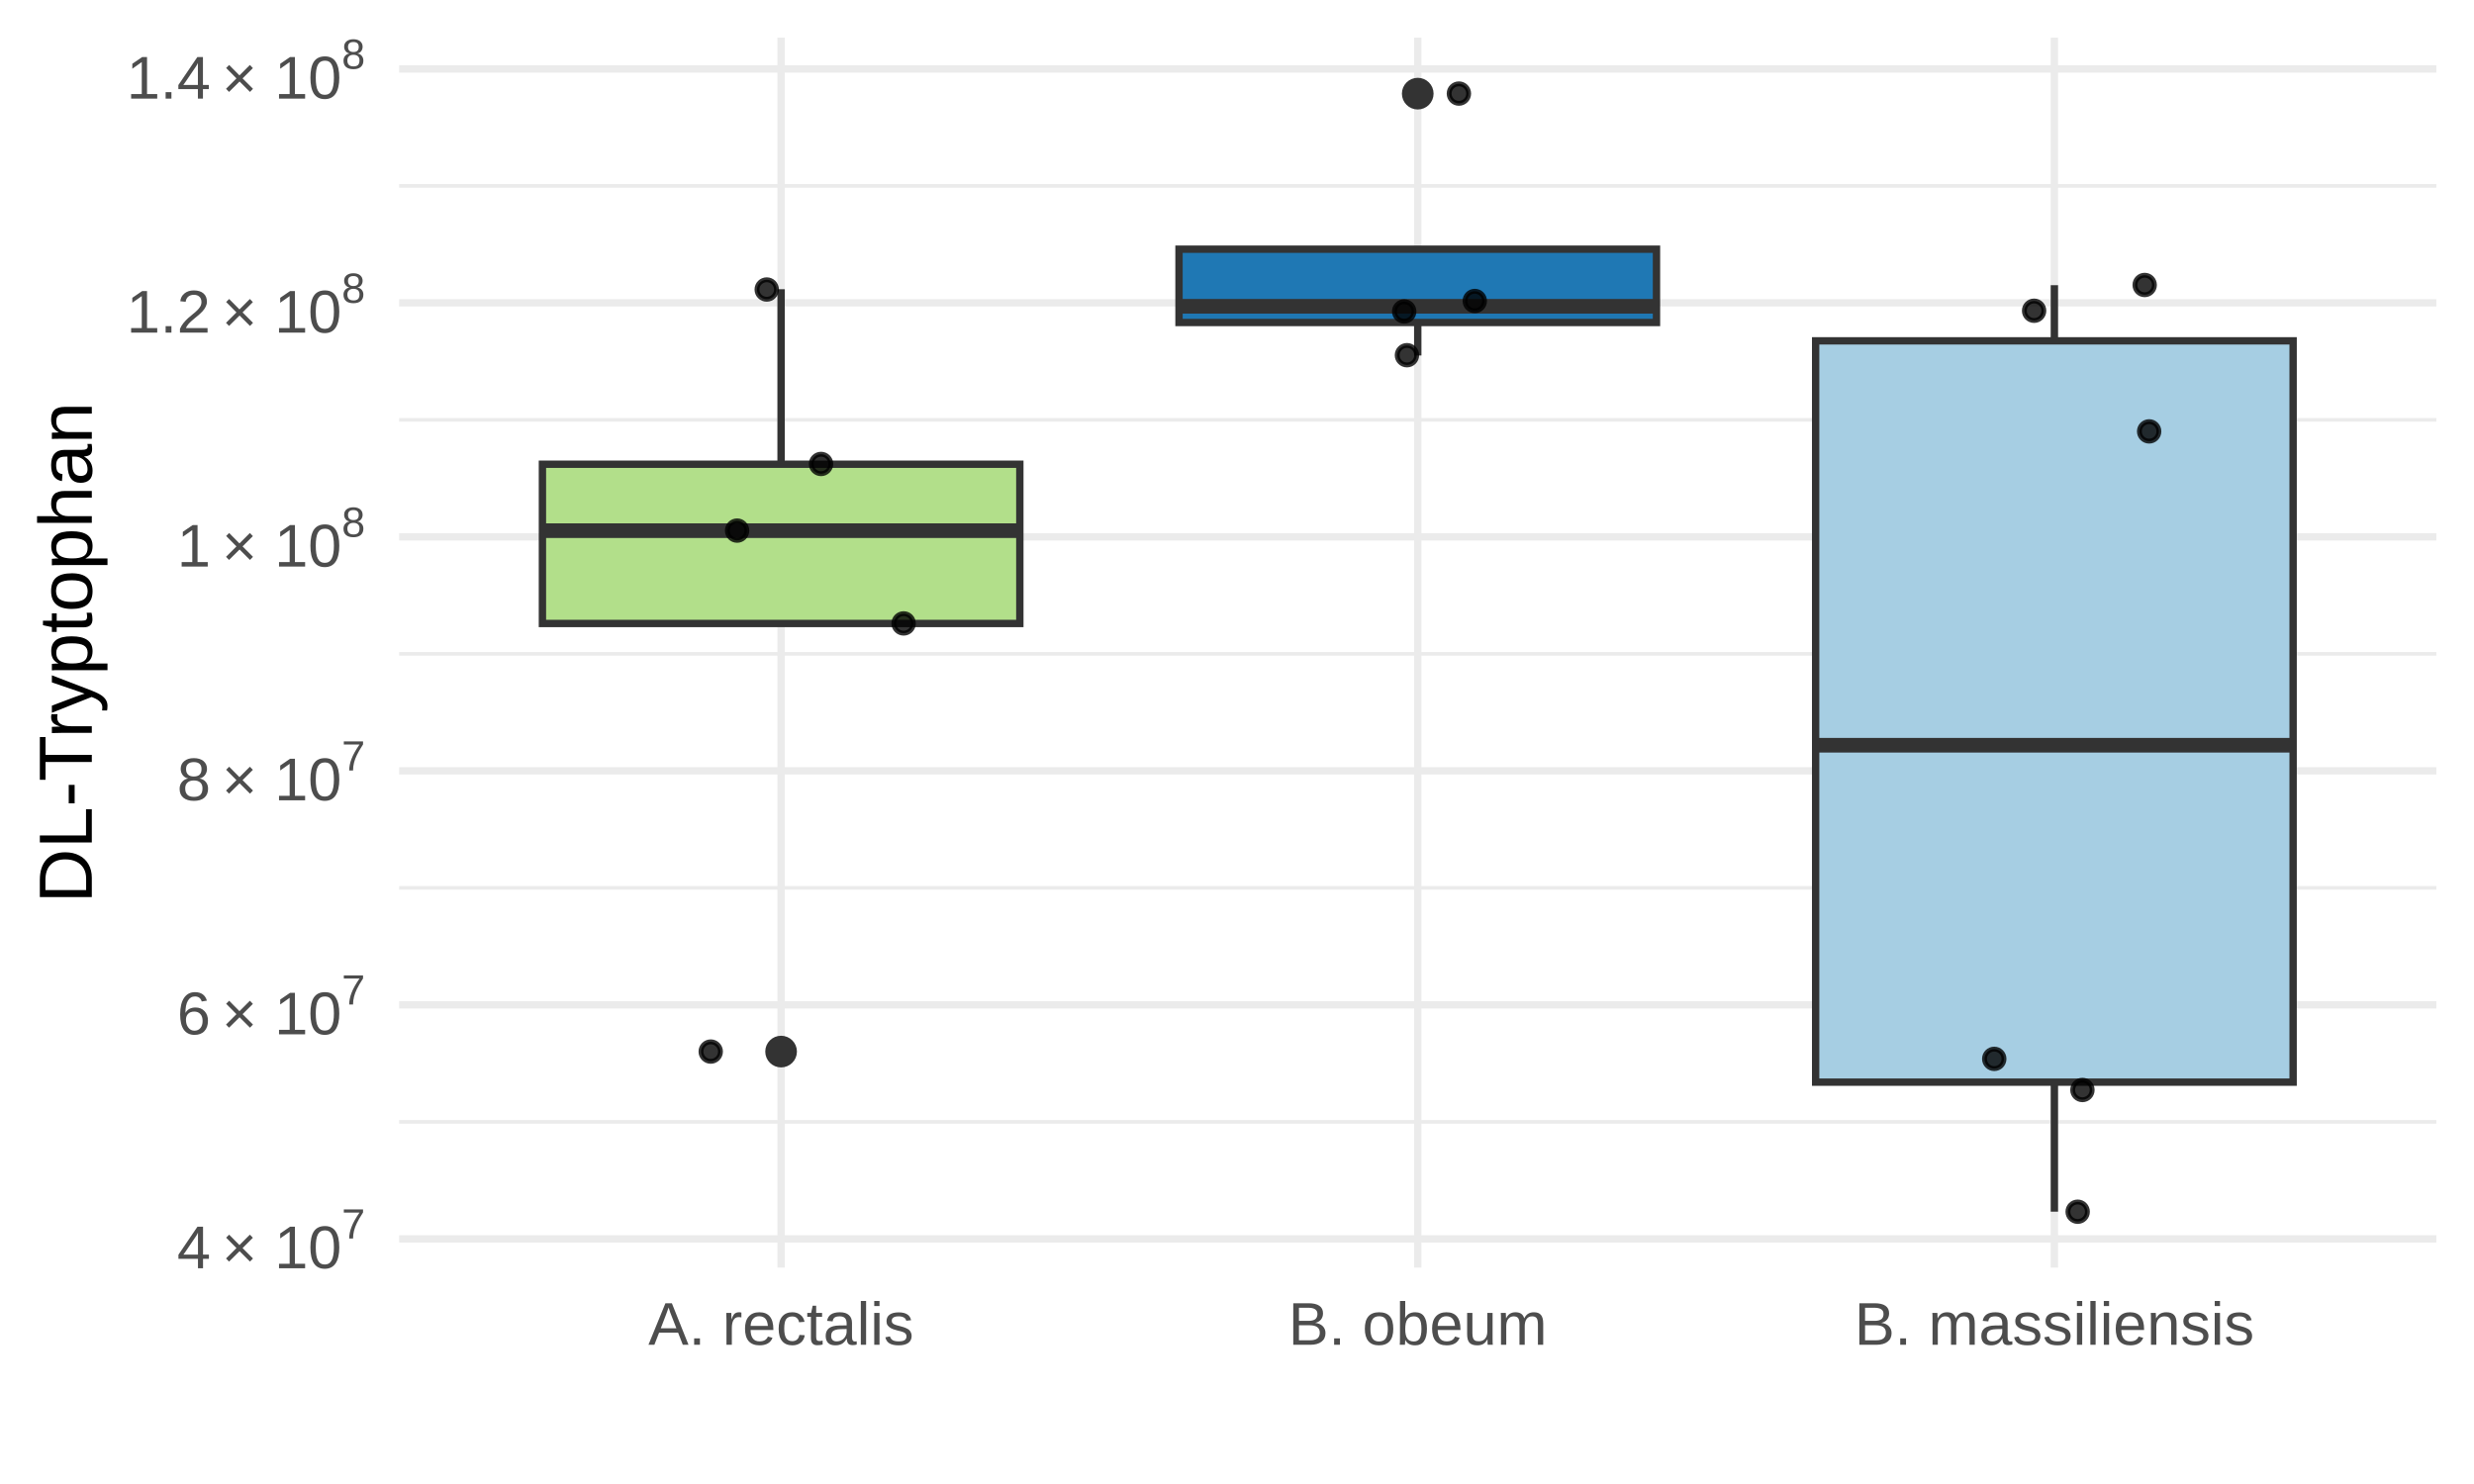
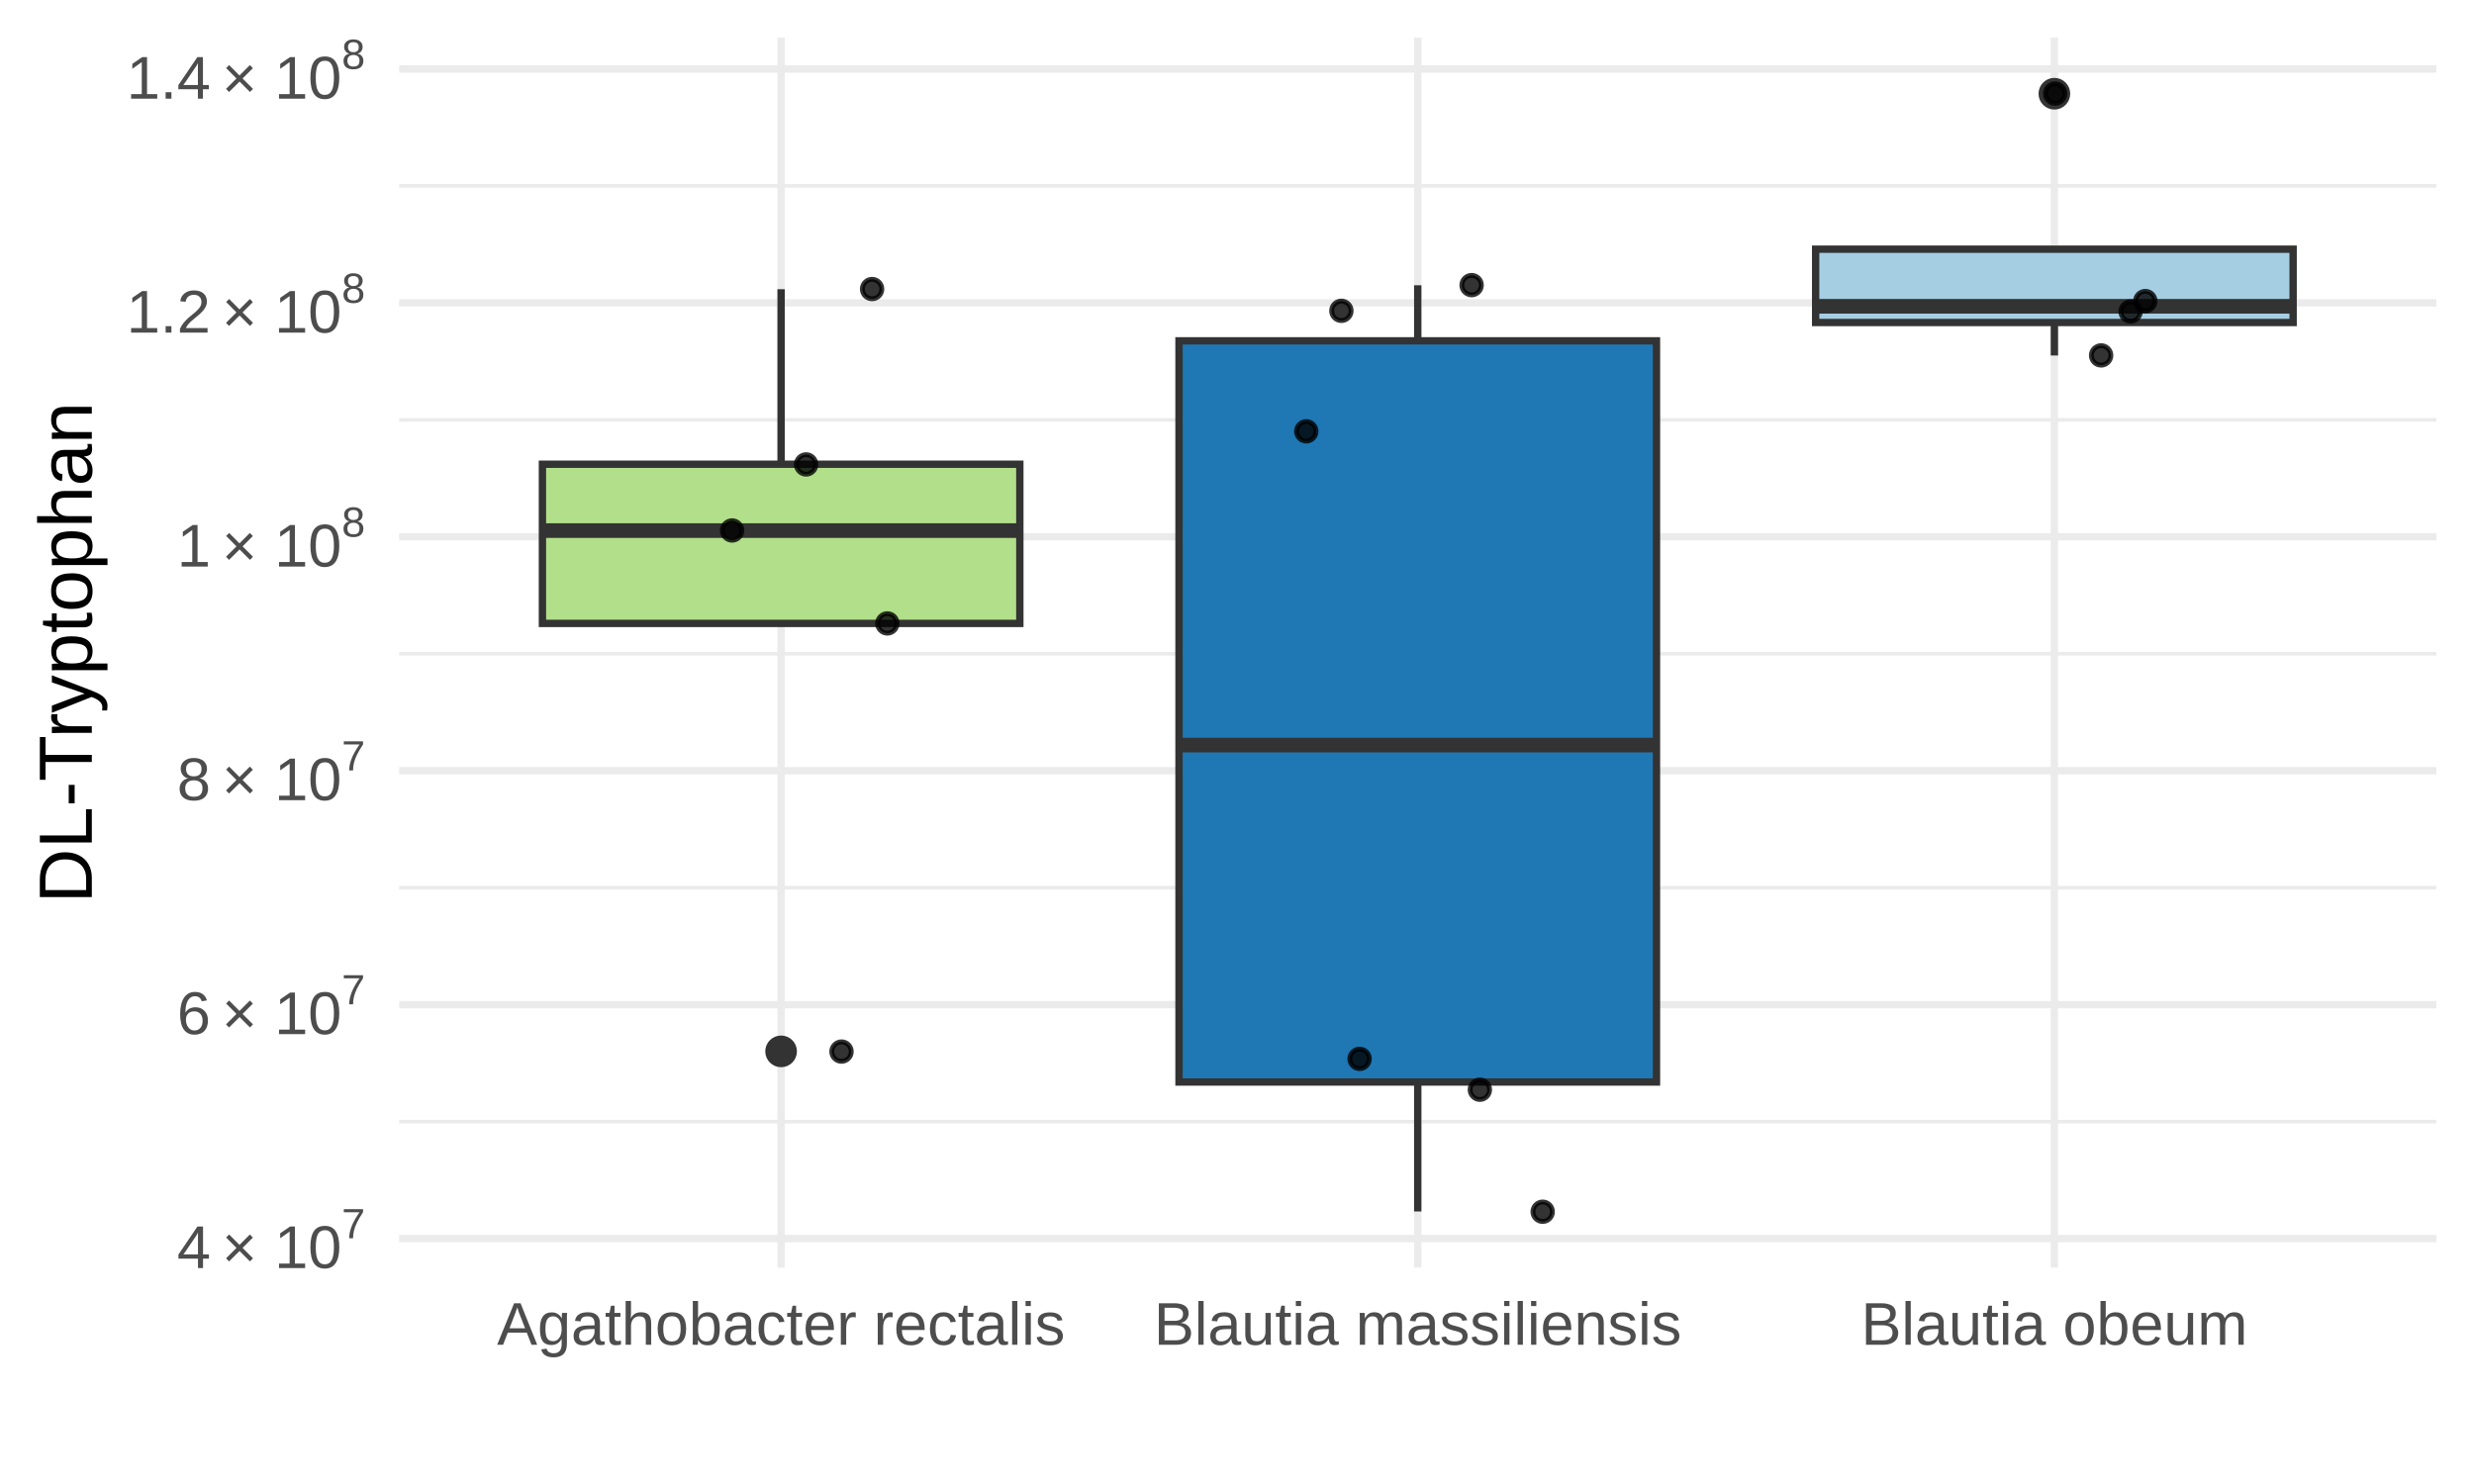
<svg xmlns="http://www.w3.org/2000/svg" class="svglite" width="360.00pt" height="216.00pt" viewBox="0 0 360.00 216.00">
  <defs>
    <style type="text/css">
    .svglite line, .svglite polyline, .svglite polygon, .svglite path, .svglite rect, .svglite circle {
      fill: none;
      stroke: #000000;
      stroke-linecap: round;
      stroke-linejoin: round;
      stroke-miterlimit: 10.00;
    }
    .svglite text {
      white-space: pre;
    }
  </style>
  </defs>
  <rect width="100%" height="100%" style="stroke: none; fill: none;" />
  <defs>
    <clipPath id="cpMC4wMHwzNjAuMDB8MC4wMHwyMTYuMDA=">
      <rect x="0.00" y="0.00" width="360.00" height="216.00" />
    </clipPath>
  </defs>
  <g clip-path="url(#cpMC4wMHwzNjAuMDB8MC4wMHwyMTYuMDA=)">
</g>
  <defs>
    <clipPath id="cpNTguMDh8MzU0LjUyfDUuNDh8MTg0LjUw">
      <rect x="58.08" y="5.48" width="296.44" height="179.02" />
    </clipPath>
  </defs>
  <g clip-path="url(#cpNTguMDh8MzU0LjUyfDUuNDh8MTg0LjUw)">
-     <polyline points="58.08,163.29 354.52,163.29 " style="stroke-width: 0.53; stroke: #EBEBEB; stroke-linecap: butt;" />
-     <polyline points="58.08,129.23 354.52,129.23 " style="stroke-width: 0.53; stroke: #EBEBEB; stroke-linecap: butt;" />
-     <polyline points="58.08,95.17 354.52,95.17 " style="stroke-width: 0.53; stroke: #EBEBEB; stroke-linecap: butt;" />
+     <polyline points="58.08,163.26 354.52,163.26 " style="stroke-width: 0.53; stroke: #EBEBEB; stroke-linecap: butt;" />
+     <polyline points="58.08,129.21 354.52,129.21 " style="stroke-width: 0.53; stroke: #EBEBEB; stroke-linecap: butt;" />
+     <polyline points="58.08,95.16 354.52,95.16 " style="stroke-width: 0.53; stroke: #EBEBEB; stroke-linecap: butt;" />
    <polyline points="58.08,61.11 354.52,61.11 " style="stroke-width: 0.53; stroke: #EBEBEB; stroke-linecap: butt;" />
    <polyline points="58.08,27.06 354.52,27.06 " style="stroke-width: 0.53; stroke: #EBEBEB; stroke-linecap: butt;" />
-     <polyline points="58.08,180.32 354.52,180.32 " style="stroke-width: 1.07; stroke: #EBEBEB; stroke-linecap: butt;" />
-     <polyline points="58.08,146.26 354.52,146.26 " style="stroke-width: 1.07; stroke: #EBEBEB; stroke-linecap: butt;" />
-     <polyline points="58.08,112.20 354.52,112.20 " style="stroke-width: 1.07; stroke: #EBEBEB; stroke-linecap: butt;" />
-     <polyline points="58.08,78.14 354.52,78.14 " style="stroke-width: 1.07; stroke: #EBEBEB; stroke-linecap: butt;" />
-     <polyline points="58.08,44.08 354.52,44.08 " style="stroke-width: 1.07; stroke: #EBEBEB; stroke-linecap: butt;" />
-     <polyline points="58.08,10.03 354.52,10.03 " style="stroke-width: 1.07; stroke: #EBEBEB; stroke-linecap: butt;" />
+     <polyline points="58.08,180.28 354.52,180.28 " style="stroke-width: 1.07; stroke: #EBEBEB; stroke-linecap: butt;" />
+     <polyline points="58.08,146.23 354.52,146.23 " style="stroke-width: 1.07; stroke: #EBEBEB; stroke-linecap: butt;" />
+     <polyline points="58.08,112.18 354.52,112.18 " style="stroke-width: 1.07; stroke: #EBEBEB; stroke-linecap: butt;" />
+     <polyline points="58.08,78.13 354.52,78.13 " style="stroke-width: 1.07; stroke: #EBEBEB; stroke-linecap: butt;" />
+     <polyline points="58.08,44.09 354.52,44.09 " style="stroke-width: 1.07; stroke: #EBEBEB; stroke-linecap: butt;" />
+     <polyline points="58.08,10.04 354.52,10.04 " style="stroke-width: 1.07; stroke: #EBEBEB; stroke-linecap: butt;" />
    <polyline points="113.66,184.50 113.66,5.48 " style="stroke-width: 1.07; stroke: #EBEBEB; stroke-linecap: butt;" />
    <polyline points="206.30,184.50 206.30,5.48 " style="stroke-width: 1.07; stroke: #EBEBEB; stroke-linecap: butt;" />
    <polyline points="298.94,184.50 298.94,5.48 " style="stroke-width: 1.07; stroke: #EBEBEB; stroke-linecap: butt;" />
-     <circle cx="113.66" cy="153.06" r="1.95" style="stroke-width: 0.71; stroke: #333333; fill: #333333;" />
+     <circle cx="113.66" cy="153.03" r="1.95" style="stroke-width: 0.71; stroke: #333333; fill: #333333;" />
    <line x1="113.66" y1="67.57" x2="113.66" y2="42.10" style="stroke-width: 1.07; stroke: #333333; stroke-linecap: butt;" />
-     <line x1="113.66" y1="90.75" x2="113.66" y2="90.75" style="stroke-width: 1.07; stroke: #333333; stroke-linecap: butt;" />
-     <polygon points="78.93,67.57 78.93,90.75 148.40,90.75 148.40,67.57 78.93,67.57 " style="stroke-width: 1.07; stroke: #333333; stroke-linecap: butt; stroke-linejoin: miter; fill: #B2DF8A;" />
-     <line x1="78.93" y1="77.24" x2="148.40" y2="77.24" style="stroke-width: 2.13; stroke: #333333; stroke-linecap: butt; stroke-linejoin: miter;" />
-     <circle cx="206.30" cy="13.63" r="1.95" style="stroke-width: 0.71; stroke: #333333; fill: #333333;" />
-     <line x1="206.30" y1="36.27" x2="206.30" y2="36.27" style="stroke-width: 1.07; stroke: #333333; stroke-linecap: butt;" />
-     <line x1="206.30" y1="46.94" x2="206.30" y2="51.74" style="stroke-width: 1.07; stroke: #333333; stroke-linecap: butt;" />
-     <polygon points="171.56,36.27 171.56,46.94 241.04,46.94 241.04,36.27 171.56,36.27 " style="stroke-width: 1.07; stroke: #333333; stroke-linecap: butt; stroke-linejoin: miter; fill: #1F78B4;" />
-     <line x1="171.56" y1="44.58" x2="241.04" y2="44.58" style="stroke-width: 2.13; stroke: #333333; stroke-linecap: butt; stroke-linejoin: miter;" />
-     <line x1="298.94" y1="49.61" x2="298.94" y2="41.51" style="stroke-width: 1.07; stroke: #333333; stroke-linecap: butt;" />
-     <line x1="298.94" y1="157.51" x2="298.94" y2="176.36" style="stroke-width: 1.07; stroke: #333333; stroke-linecap: butt;" />
-     <polygon points="264.20,49.61 264.20,157.51 333.68,157.51 333.68,49.61 264.20,49.61 " style="stroke-width: 1.07; stroke: #333333; stroke-linecap: butt; stroke-linejoin: miter; fill: #A6CEE3;" />
-     <line x1="264.20" y1="108.47" x2="333.68" y2="108.47" style="stroke-width: 2.13; stroke: #333333; stroke-linecap: butt; stroke-linejoin: miter;" />
-     <circle cx="214.60" cy="43.81" r="1.42" style="stroke-width: 0.71; stroke: #000000; stroke-opacity: 0.80; fill: #000000; fill-opacity: 0.80;" />
-     <circle cx="303.02" cy="158.65" r="1.42" style="stroke-width: 0.71; stroke: #000000; stroke-opacity: 0.80; fill: #000000; fill-opacity: 0.80;" />
-     <circle cx="107.26" cy="77.23" r="1.42" style="stroke-width: 0.71; stroke: #000000; stroke-opacity: 0.80; fill: #000000; fill-opacity: 0.80;" />
-     <circle cx="111.57" cy="42.14" r="1.42" style="stroke-width: 0.71; stroke: #000000; stroke-opacity: 0.80; fill: #000000; fill-opacity: 0.80;" />
-     <circle cx="302.33" cy="176.37" r="1.42" style="stroke-width: 0.71; stroke: #000000; stroke-opacity: 0.80; fill: #000000; fill-opacity: 0.80;" />
-     <circle cx="204.33" cy="45.33" r="1.42" style="stroke-width: 0.71; stroke: #000000; stroke-opacity: 0.80; fill: #000000; fill-opacity: 0.80;" />
-     <circle cx="204.73" cy="51.70" r="1.42" style="stroke-width: 0.71; stroke: #000000; stroke-opacity: 0.80; fill: #000000; fill-opacity: 0.80;" />
-     <circle cx="290.19" cy="154.12" r="1.42" style="stroke-width: 0.71; stroke: #000000; stroke-opacity: 0.80; fill: #000000; fill-opacity: 0.80;" />
-     <circle cx="119.47" cy="67.53" r="1.42" style="stroke-width: 0.71; stroke: #000000; stroke-opacity: 0.80; fill: #000000; fill-opacity: 0.80;" />
-     <circle cx="103.42" cy="153.06" r="1.42" style="stroke-width: 0.71; stroke: #000000; stroke-opacity: 0.80; fill: #000000; fill-opacity: 0.80;" />
-     <circle cx="312.73" cy="62.79" r="1.42" style="stroke-width: 0.71; stroke: #000000; stroke-opacity: 0.80; fill: #000000; fill-opacity: 0.80;" />
-     <circle cx="212.29" cy="13.62" r="1.42" style="stroke-width: 0.71; stroke: #000000; stroke-opacity: 0.80; fill: #000000; fill-opacity: 0.80;" />
-     <circle cx="312.08" cy="41.48" r="1.42" style="stroke-width: 0.71; stroke: #000000; stroke-opacity: 0.80; fill: #000000; fill-opacity: 0.80;" />
-     <circle cx="131.49" cy="90.74" r="1.42" style="stroke-width: 0.71; stroke: #000000; stroke-opacity: 0.80; fill: #000000; fill-opacity: 0.80;" />
-     <circle cx="295.99" cy="45.23" r="1.42" style="stroke-width: 0.71; stroke: #000000; stroke-opacity: 0.80; fill: #000000; fill-opacity: 0.80;" />
+     <line x1="113.66" y1="90.74" x2="113.66" y2="90.74" style="stroke-width: 1.07; stroke: #333333; stroke-linecap: butt;" />
+     <polygon points="78.93,67.57 78.93,90.74 148.40,90.74 148.40,67.57 78.93,67.57 " style="stroke-width: 1.07; stroke: #333333; stroke-linecap: butt; stroke-linejoin: miter; fill: #B2DF8A;" />
+     <line x1="78.93" y1="77.23" x2="148.40" y2="77.23" style="stroke-width: 2.13; stroke: #333333; stroke-linecap: butt; stroke-linejoin: miter;" />
+     <line x1="206.30" y1="49.61" x2="206.30" y2="41.52" style="stroke-width: 1.07; stroke: #333333; stroke-linecap: butt;" />
+     <line x1="206.30" y1="157.49" x2="206.30" y2="176.33" style="stroke-width: 1.07; stroke: #333333; stroke-linecap: butt;" />
+     <polygon points="171.56,49.61 171.56,157.49 241.04,157.49 241.04,49.61 171.56,49.61 " style="stroke-width: 1.07; stroke: #333333; stroke-linecap: butt; stroke-linejoin: miter; fill: #1F78B4;" />
+     <line x1="171.56" y1="108.45" x2="241.04" y2="108.45" style="stroke-width: 2.13; stroke: #333333; stroke-linecap: butt; stroke-linejoin: miter;" />
+     <circle cx="298.94" cy="13.64" r="1.95" style="stroke-width: 0.71; stroke: #333333; fill: #333333;" />
+     <line x1="298.94" y1="36.27" x2="298.94" y2="36.27" style="stroke-width: 1.07; stroke: #333333; stroke-linecap: butt;" />
+     <line x1="298.94" y1="46.94" x2="298.94" y2="51.74" style="stroke-width: 1.07; stroke: #333333; stroke-linecap: butt;" />
+     <polygon points="264.20,36.27 264.20,46.94 333.68,46.94 333.68,36.27 264.20,36.27 " style="stroke-width: 1.07; stroke: #333333; stroke-linecap: butt; stroke-linejoin: miter; fill: #A6CEE3;" />
+     <line x1="264.20" y1="44.58" x2="333.68" y2="44.58" style="stroke-width: 2.13; stroke: #333333; stroke-linecap: butt; stroke-linejoin: miter;" />
+     <circle cx="312.17" cy="43.82" r="1.42" style="stroke-width: 0.71; stroke: #000000; stroke-opacity: 0.80; fill: #000000; fill-opacity: 0.80;" />
+     <circle cx="215.34" cy="158.61" r="1.42" style="stroke-width: 0.71; stroke: #000000; stroke-opacity: 0.80; fill: #000000; fill-opacity: 0.80;" />
+     <circle cx="106.53" cy="77.21" r="1.42" style="stroke-width: 0.71; stroke: #000000; stroke-opacity: 0.80; fill: #000000; fill-opacity: 0.80;" />
+     <circle cx="126.90" cy="42.07" r="1.42" style="stroke-width: 0.71; stroke: #000000; stroke-opacity: 0.80; fill: #000000; fill-opacity: 0.80;" />
+     <circle cx="224.48" cy="176.37" r="1.42" style="stroke-width: 0.71; stroke: #000000; stroke-opacity: 0.80; fill: #000000; fill-opacity: 0.80;" />
+     <circle cx="310.03" cy="45.34" r="1.42" style="stroke-width: 0.71; stroke: #000000; stroke-opacity: 0.80; fill: #000000; fill-opacity: 0.80;" />
+     <circle cx="305.74" cy="51.73" r="1.42" style="stroke-width: 0.71; stroke: #000000; stroke-opacity: 0.80; fill: #000000; fill-opacity: 0.80;" />
+     <circle cx="197.84" cy="154.12" r="1.42" style="stroke-width: 0.71; stroke: #000000; stroke-opacity: 0.80; fill: #000000; fill-opacity: 0.80;" />
+     <circle cx="117.30" cy="67.60" r="1.42" style="stroke-width: 0.71; stroke: #000000; stroke-opacity: 0.80; fill: #000000; fill-opacity: 0.80;" />
+     <circle cx="122.45" cy="153.06" r="1.42" style="stroke-width: 0.71; stroke: #000000; stroke-opacity: 0.80; fill: #000000; fill-opacity: 0.80;" />
+     <circle cx="190.08" cy="62.78" r="1.42" style="stroke-width: 0.71; stroke: #000000; stroke-opacity: 0.80; fill: #000000; fill-opacity: 0.80;" />
+     <circle cx="299.05" cy="13.62" r="1.42" style="stroke-width: 0.71; stroke: #000000; stroke-opacity: 0.80; fill: #000000; fill-opacity: 0.80;" />
+     <circle cx="214.14" cy="41.50" r="1.42" style="stroke-width: 0.71; stroke: #000000; stroke-opacity: 0.80; fill: #000000; fill-opacity: 0.80;" />
+     <circle cx="129.12" cy="90.74" r="1.42" style="stroke-width: 0.71; stroke: #000000; stroke-opacity: 0.80; fill: #000000; fill-opacity: 0.80;" />
+     <circle cx="195.19" cy="45.24" r="1.42" style="stroke-width: 0.71; stroke: #000000; stroke-opacity: 0.80; fill: #000000; fill-opacity: 0.80;" />
  </g>
  <g clip-path="url(#cpMC4wMHwzNjAuMDB8MC4wMHwyMTYuMDA=)">
-     <text x="25.76" y="184.60" style="font-size: 8.80px;fill: #4D4D4D; font-family: &quot;Arial&quot;;" textLength="4.90px" lengthAdjust="spacingAndGlyphs">4</text>
-     <text x="32.28" y="184.60" style="font-size: 8.80px;fill: #4D4D4D; font-family: &quot;Arial&quot;;" textLength="6.02px" lengthAdjust="spacingAndGlyphs">×</text>
-     <text x="39.93" y="184.60" style="font-size: 8.80px;fill: #4D4D4D; font-family: &quot;Arial&quot;;" textLength="9.79px" lengthAdjust="spacingAndGlyphs">10</text>
-     <text x="49.72" y="180.27" style="font-size: 6.16px;fill: #4D4D4D; font-family: &quot;Arial&quot;;" textLength="3.43px" lengthAdjust="spacingAndGlyphs">7</text>
-     <text x="25.76" y="150.55" style="font-size: 8.80px;fill: #4D4D4D; font-family: &quot;Arial&quot;;" textLength="4.90px" lengthAdjust="spacingAndGlyphs">6</text>
-     <text x="32.28" y="150.55" style="font-size: 8.80px;fill: #4D4D4D; font-family: &quot;Arial&quot;;" textLength="6.02px" lengthAdjust="spacingAndGlyphs">×</text>
-     <text x="39.93" y="150.55" style="font-size: 8.80px;fill: #4D4D4D; font-family: &quot;Arial&quot;;" textLength="9.79px" lengthAdjust="spacingAndGlyphs">10</text>
-     <text x="49.72" y="146.21" style="font-size: 6.16px;fill: #4D4D4D; font-family: &quot;Arial&quot;;" textLength="3.43px" lengthAdjust="spacingAndGlyphs">7</text>
-     <text x="25.76" y="116.49" style="font-size: 8.80px;fill: #4D4D4D; font-family: &quot;Arial&quot;;" textLength="4.90px" lengthAdjust="spacingAndGlyphs">8</text>
-     <text x="32.28" y="116.49" style="font-size: 8.80px;fill: #4D4D4D; font-family: &quot;Arial&quot;;" textLength="6.02px" lengthAdjust="spacingAndGlyphs">×</text>
-     <text x="39.93" y="116.49" style="font-size: 8.80px;fill: #4D4D4D; font-family: &quot;Arial&quot;;" textLength="9.79px" lengthAdjust="spacingAndGlyphs">10</text>
-     <text x="49.72" y="112.15" style="font-size: 6.16px;fill: #4D4D4D; font-family: &quot;Arial&quot;;" textLength="3.43px" lengthAdjust="spacingAndGlyphs">7</text>
-     <text x="25.76" y="82.47" style="font-size: 8.80px;fill: #4D4D4D; font-family: &quot;Arial&quot;;" textLength="4.90px" lengthAdjust="spacingAndGlyphs">1</text>
-     <text x="32.28" y="82.47" style="font-size: 8.80px;fill: #4D4D4D; font-family: &quot;Arial&quot;;" textLength="6.02px" lengthAdjust="spacingAndGlyphs">×</text>
-     <text x="39.93" y="82.47" style="font-size: 8.80px;fill: #4D4D4D; font-family: &quot;Arial&quot;;" textLength="9.79px" lengthAdjust="spacingAndGlyphs">10</text>
-     <text x="49.72" y="78.13" style="font-size: 6.16px;fill: #4D4D4D; font-family: &quot;Arial&quot;;" textLength="3.43px" lengthAdjust="spacingAndGlyphs">8</text>
+     <text x="25.76" y="184.57" style="font-size: 8.80px;fill: #4D4D4D; font-family: &quot;Arial&quot;;" textLength="4.90px" lengthAdjust="spacingAndGlyphs">4</text>
+     <text x="32.28" y="184.57" style="font-size: 8.80px;fill: #4D4D4D; font-family: &quot;Arial&quot;;" textLength="6.02px" lengthAdjust="spacingAndGlyphs">×</text>
+     <text x="39.93" y="184.57" style="font-size: 8.80px;fill: #4D4D4D; font-family: &quot;Arial&quot;;" textLength="9.79px" lengthAdjust="spacingAndGlyphs">10</text>
+     <text x="49.72" y="180.23" style="font-size: 6.16px;fill: #4D4D4D; font-family: &quot;Arial&quot;;" textLength="3.43px" lengthAdjust="spacingAndGlyphs">7</text>
+     <text x="25.76" y="150.52" style="font-size: 8.80px;fill: #4D4D4D; font-family: &quot;Arial&quot;;" textLength="4.90px" lengthAdjust="spacingAndGlyphs">6</text>
+     <text x="32.28" y="150.52" style="font-size: 8.80px;fill: #4D4D4D; font-family: &quot;Arial&quot;;" textLength="6.02px" lengthAdjust="spacingAndGlyphs">×</text>
+     <text x="39.93" y="150.52" style="font-size: 8.80px;fill: #4D4D4D; font-family: &quot;Arial&quot;;" textLength="9.79px" lengthAdjust="spacingAndGlyphs">10</text>
+     <text x="49.72" y="146.18" style="font-size: 6.16px;fill: #4D4D4D; font-family: &quot;Arial&quot;;" textLength="3.43px" lengthAdjust="spacingAndGlyphs">7</text>
+     <text x="25.76" y="116.47" style="font-size: 8.80px;fill: #4D4D4D; font-family: &quot;Arial&quot;;" textLength="4.90px" lengthAdjust="spacingAndGlyphs">8</text>
+     <text x="32.28" y="116.47" style="font-size: 8.80px;fill: #4D4D4D; font-family: &quot;Arial&quot;;" textLength="6.02px" lengthAdjust="spacingAndGlyphs">×</text>
+     <text x="39.93" y="116.47" style="font-size: 8.80px;fill: #4D4D4D; font-family: &quot;Arial&quot;;" textLength="9.79px" lengthAdjust="spacingAndGlyphs">10</text>
+     <text x="49.72" y="112.14" style="font-size: 6.16px;fill: #4D4D4D; font-family: &quot;Arial&quot;;" textLength="3.43px" lengthAdjust="spacingAndGlyphs">7</text>
+     <text x="25.76" y="82.46" style="font-size: 8.80px;fill: #4D4D4D; font-family: &quot;Arial&quot;;" textLength="4.90px" lengthAdjust="spacingAndGlyphs">1</text>
+     <text x="32.28" y="82.46" style="font-size: 8.80px;fill: #4D4D4D; font-family: &quot;Arial&quot;;" textLength="6.02px" lengthAdjust="spacingAndGlyphs">×</text>
+     <text x="39.93" y="82.46" style="font-size: 8.80px;fill: #4D4D4D; font-family: &quot;Arial&quot;;" textLength="9.79px" lengthAdjust="spacingAndGlyphs">10</text>
+     <text x="49.72" y="78.12" style="font-size: 6.16px;fill: #4D4D4D; font-family: &quot;Arial&quot;;" textLength="3.43px" lengthAdjust="spacingAndGlyphs">8</text>
    <text x="18.41" y="48.41" style="font-size: 8.80px;fill: #4D4D4D; font-family: &quot;Arial&quot;;" textLength="12.24px" lengthAdjust="spacingAndGlyphs">1.2</text>
    <text x="32.28" y="48.41" style="font-size: 8.80px;fill: #4D4D4D; font-family: &quot;Arial&quot;;" textLength="6.02px" lengthAdjust="spacingAndGlyphs">×</text>
    <text x="39.93" y="48.41" style="font-size: 8.80px;fill: #4D4D4D; font-family: &quot;Arial&quot;;" textLength="9.79px" lengthAdjust="spacingAndGlyphs">10</text>
    <text x="49.72" y="44.07" style="font-size: 6.16px;fill: #4D4D4D; font-family: &quot;Arial&quot;;" textLength="3.43px" lengthAdjust="spacingAndGlyphs">8</text>
-     <text x="18.41" y="14.35" style="font-size: 8.80px;fill: #4D4D4D; font-family: &quot;Arial&quot;;" textLength="12.24px" lengthAdjust="spacingAndGlyphs">1.4</text>
-     <text x="32.28" y="14.35" style="font-size: 8.80px;fill: #4D4D4D; font-family: &quot;Arial&quot;;" textLength="6.02px" lengthAdjust="spacingAndGlyphs">×</text>
-     <text x="39.93" y="14.35" style="font-size: 8.80px;fill: #4D4D4D; font-family: &quot;Arial&quot;;" textLength="9.79px" lengthAdjust="spacingAndGlyphs">10</text>
-     <text x="49.72" y="10.01" style="font-size: 6.16px;fill: #4D4D4D; font-family: &quot;Arial&quot;;" textLength="3.43px" lengthAdjust="spacingAndGlyphs">8</text>
-     <text x="113.66" y="195.74" text-anchor="middle" style="font-size: 8.80px;fill: #4D4D4D; font-family: &quot;Arial&quot;;" textLength="38.64px" lengthAdjust="spacingAndGlyphs">A. rectalis</text>
-     <text x="206.30" y="195.74" text-anchor="middle" style="font-size: 8.80px;fill: #4D4D4D; font-family: &quot;Arial&quot;;" textLength="37.68px" lengthAdjust="spacingAndGlyphs">B. obeum</text>
-     <text x="298.94" y="195.74" text-anchor="middle" style="font-size: 8.80px;fill: #4D4D4D; font-family: &quot;Arial&quot;;" textLength="58.18px" lengthAdjust="spacingAndGlyphs">B. massiliensis</text>
+     <text x="18.41" y="14.36" style="font-size: 8.80px;fill: #4D4D4D; font-family: &quot;Arial&quot;;" textLength="12.24px" lengthAdjust="spacingAndGlyphs">1.4</text>
+     <text x="32.28" y="14.36" style="font-size: 8.80px;fill: #4D4D4D; font-family: &quot;Arial&quot;;" textLength="6.02px" lengthAdjust="spacingAndGlyphs">×</text>
+     <text x="39.93" y="14.36" style="font-size: 8.80px;fill: #4D4D4D; font-family: &quot;Arial&quot;;" textLength="9.79px" lengthAdjust="spacingAndGlyphs">10</text>
+     <text x="49.72" y="10.03" style="font-size: 6.16px;fill: #4D4D4D; font-family: &quot;Arial&quot;;" textLength="3.43px" lengthAdjust="spacingAndGlyphs">8</text>
+     <text x="113.66" y="195.74" text-anchor="middle" style="font-size: 8.80px;fill: #4D4D4D; font-family: &quot;Arial&quot;;" textLength="82.68px" lengthAdjust="spacingAndGlyphs">Agathobacter rectalis</text>
+     <text x="206.30" y="195.74" text-anchor="middle" style="font-size: 8.80px;fill: #4D4D4D; font-family: &quot;Arial&quot;;" textLength="76.77px" lengthAdjust="spacingAndGlyphs">Blautia massiliensis</text>
+     <text x="298.94" y="195.74" text-anchor="middle" style="font-size: 8.80px;fill: #4D4D4D; font-family: &quot;Arial&quot;;" textLength="56.27px" lengthAdjust="spacingAndGlyphs">Blautia obeum</text>
    <text transform="translate(13.36,94.99) rotate(-90)" text-anchor="middle" style="font-size: 11.00px; font-family: &quot;Arial&quot;;" textLength="72.98px" lengthAdjust="spacingAndGlyphs">DL-Tryptophan</text>
  </g>
</svg>
